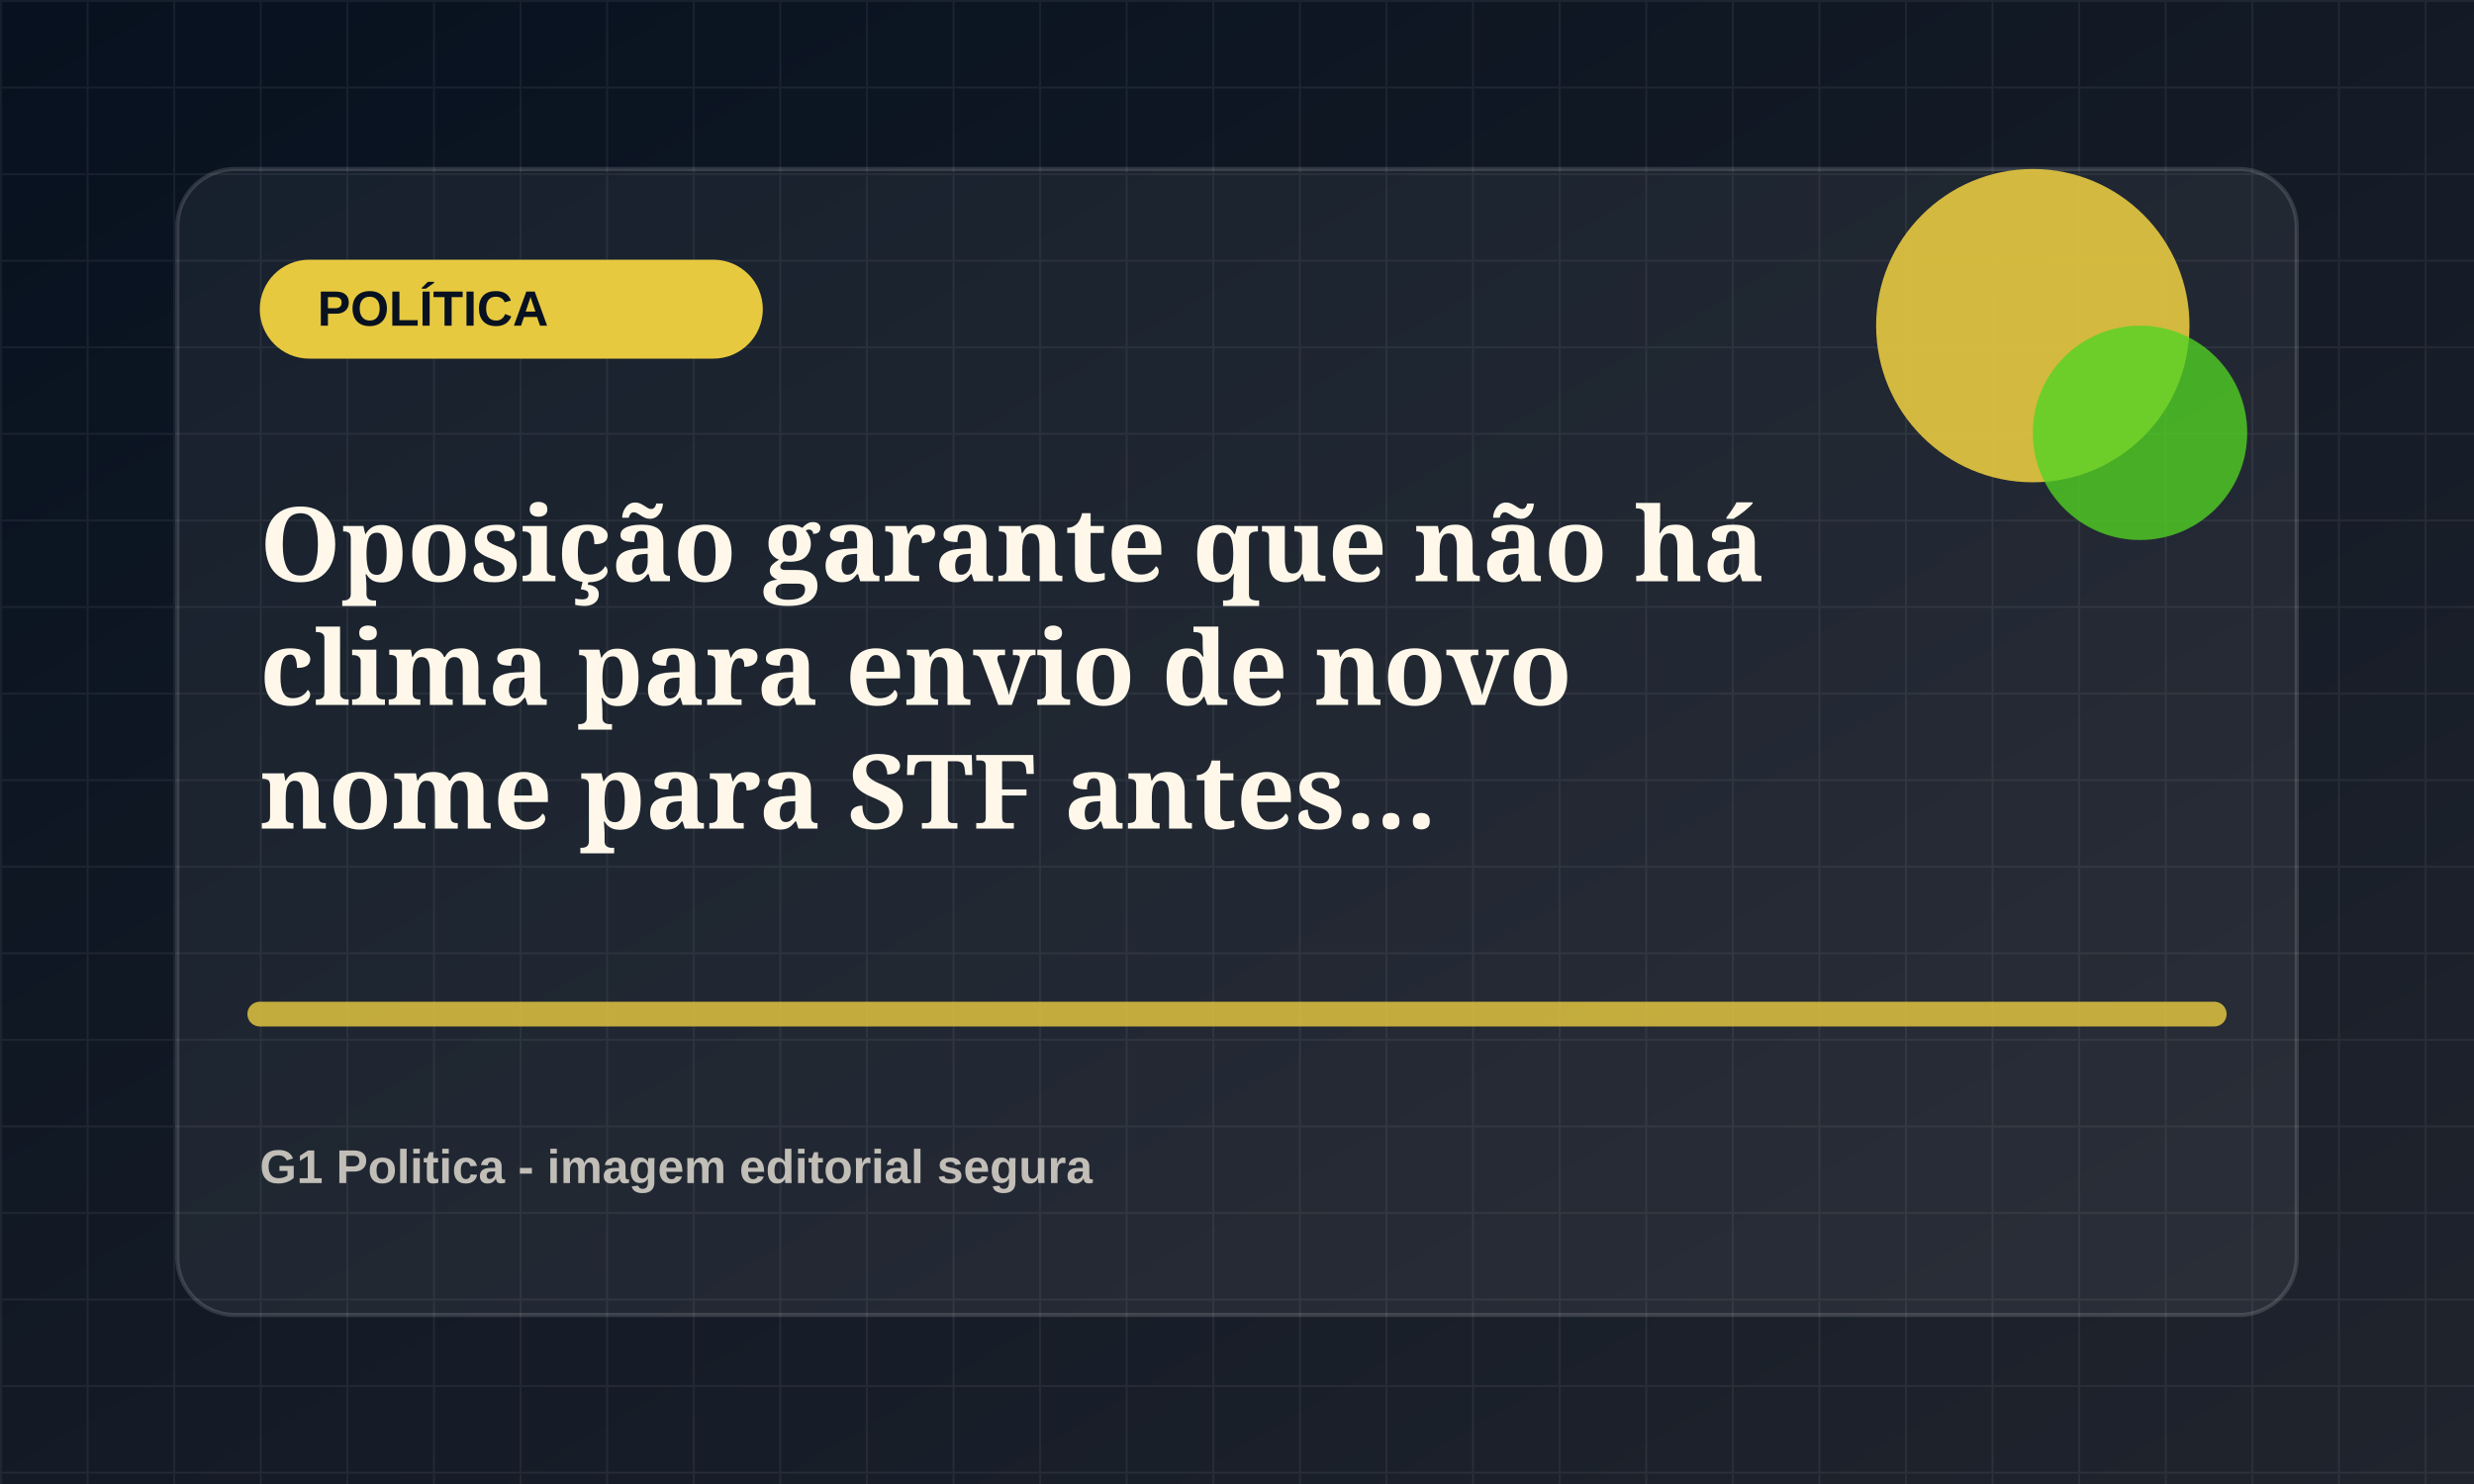
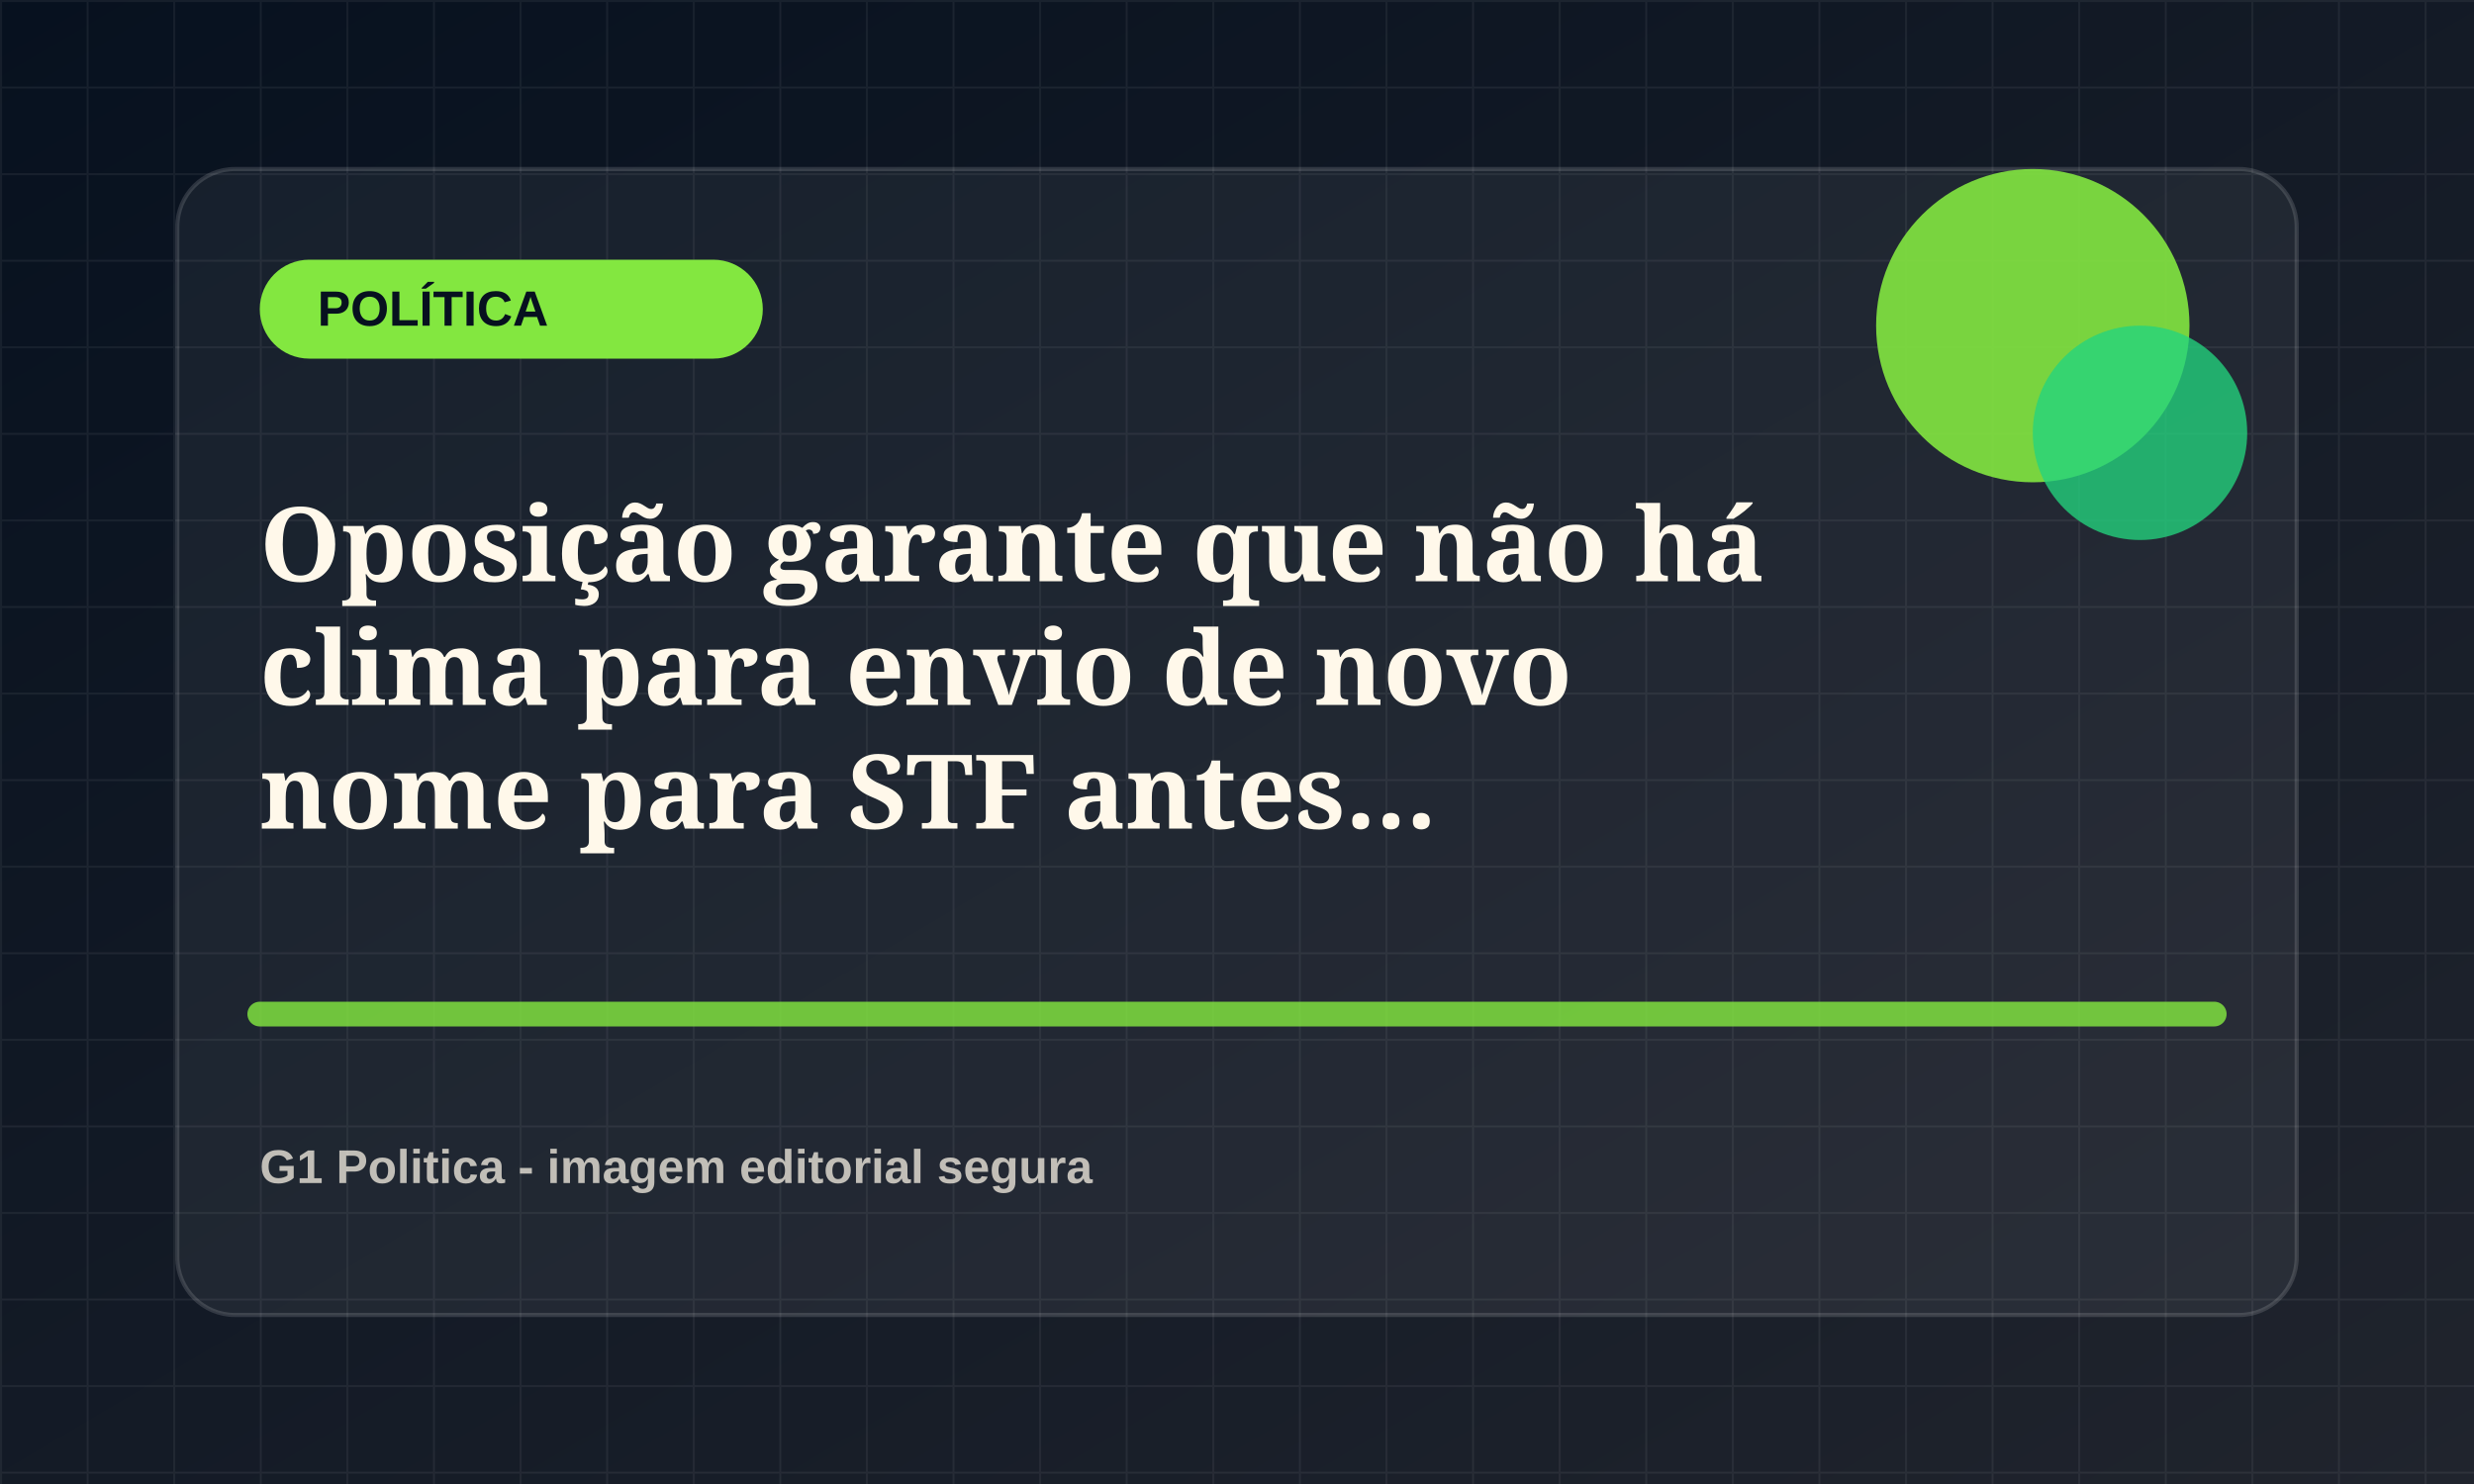
<svg xmlns="http://www.w3.org/2000/svg" viewBox="0 0 1200 720">
  <defs>
    <linearGradient id="bg" x1="0" x2="1" y1="0" y2="1">
      <stop offset="0" stop-color="#07111f" />
      <stop offset="1" stop-color="#20242d" />
    </linearGradient>
    <pattern id="grid" width="42" height="42" patternUnits="userSpaceOnUse">
      <path d="M42 0H0v42" fill="none" stroke="rgba(255,255,255,.055)" stroke-width="2" />
    </pattern>
  </defs>
  <rect width="1200" height="720" fill="url(#bg)" />
  <rect width="1200" height="720" fill="url(#grid)" />
  <rect x="86" y="82" width="1028" height="556" rx="28" fill="rgba(255,255,255,.055)" stroke="rgba(255,255,255,.14)" stroke-width="2" />
-   <rect x="126" y="126" width="244" height="48" rx="24" fill="hsl(49 78% 58%)" />
+   <rect x="126" y="126" width="244" height="48" rx="24" fill="hsl(96 78% 58%)" />
  <text x="154" y="158" fill="#07111f" font-family="Arial, sans-serif" font-size="24" font-weight="800">POLÍTICA</text>
-   <circle cx="986" cy="158" r="76" fill="hsl(49 78% 58%)" opacity=".9" />
-   <circle cx="1038" cy="210" r="52" fill="hsl(104 72% 48%)" opacity=".78" />
-   <path d="M126 492h948" stroke="hsl(49 78% 58%)" stroke-width="12" stroke-linecap="round" opacity=".82" />
+   <circle cx="986" cy="158" r="76" fill="hsl(96 78% 58%)" opacity=".9" />
+   <circle cx="1038" cy="210" r="52" fill="hsl(151 72% 48%)" opacity=".78" />
+   <path d="M126 492h948" stroke="hsl(96 78% 58%)" stroke-width="12" stroke-linecap="round" opacity=".82" />
  <text x="126" y="282" fill="#fff8ea" font-family="Georgia, serif" font-size="50" font-weight="700">
    <tspan x="126" dy="0">Oposição garante que não há</tspan>
    <tspan x="126" dy="60">clima para envio de novo</tspan>
    <tspan x="126" dy="60">nome para STF antes...</tspan>
  </text>
  <text x="126" y="574" fill="rgba(255,248,234,.72)" font-family="Arial, sans-serif" font-size="23" font-weight="700">G1 Politica - imagem editorial segura</text>
</svg>
